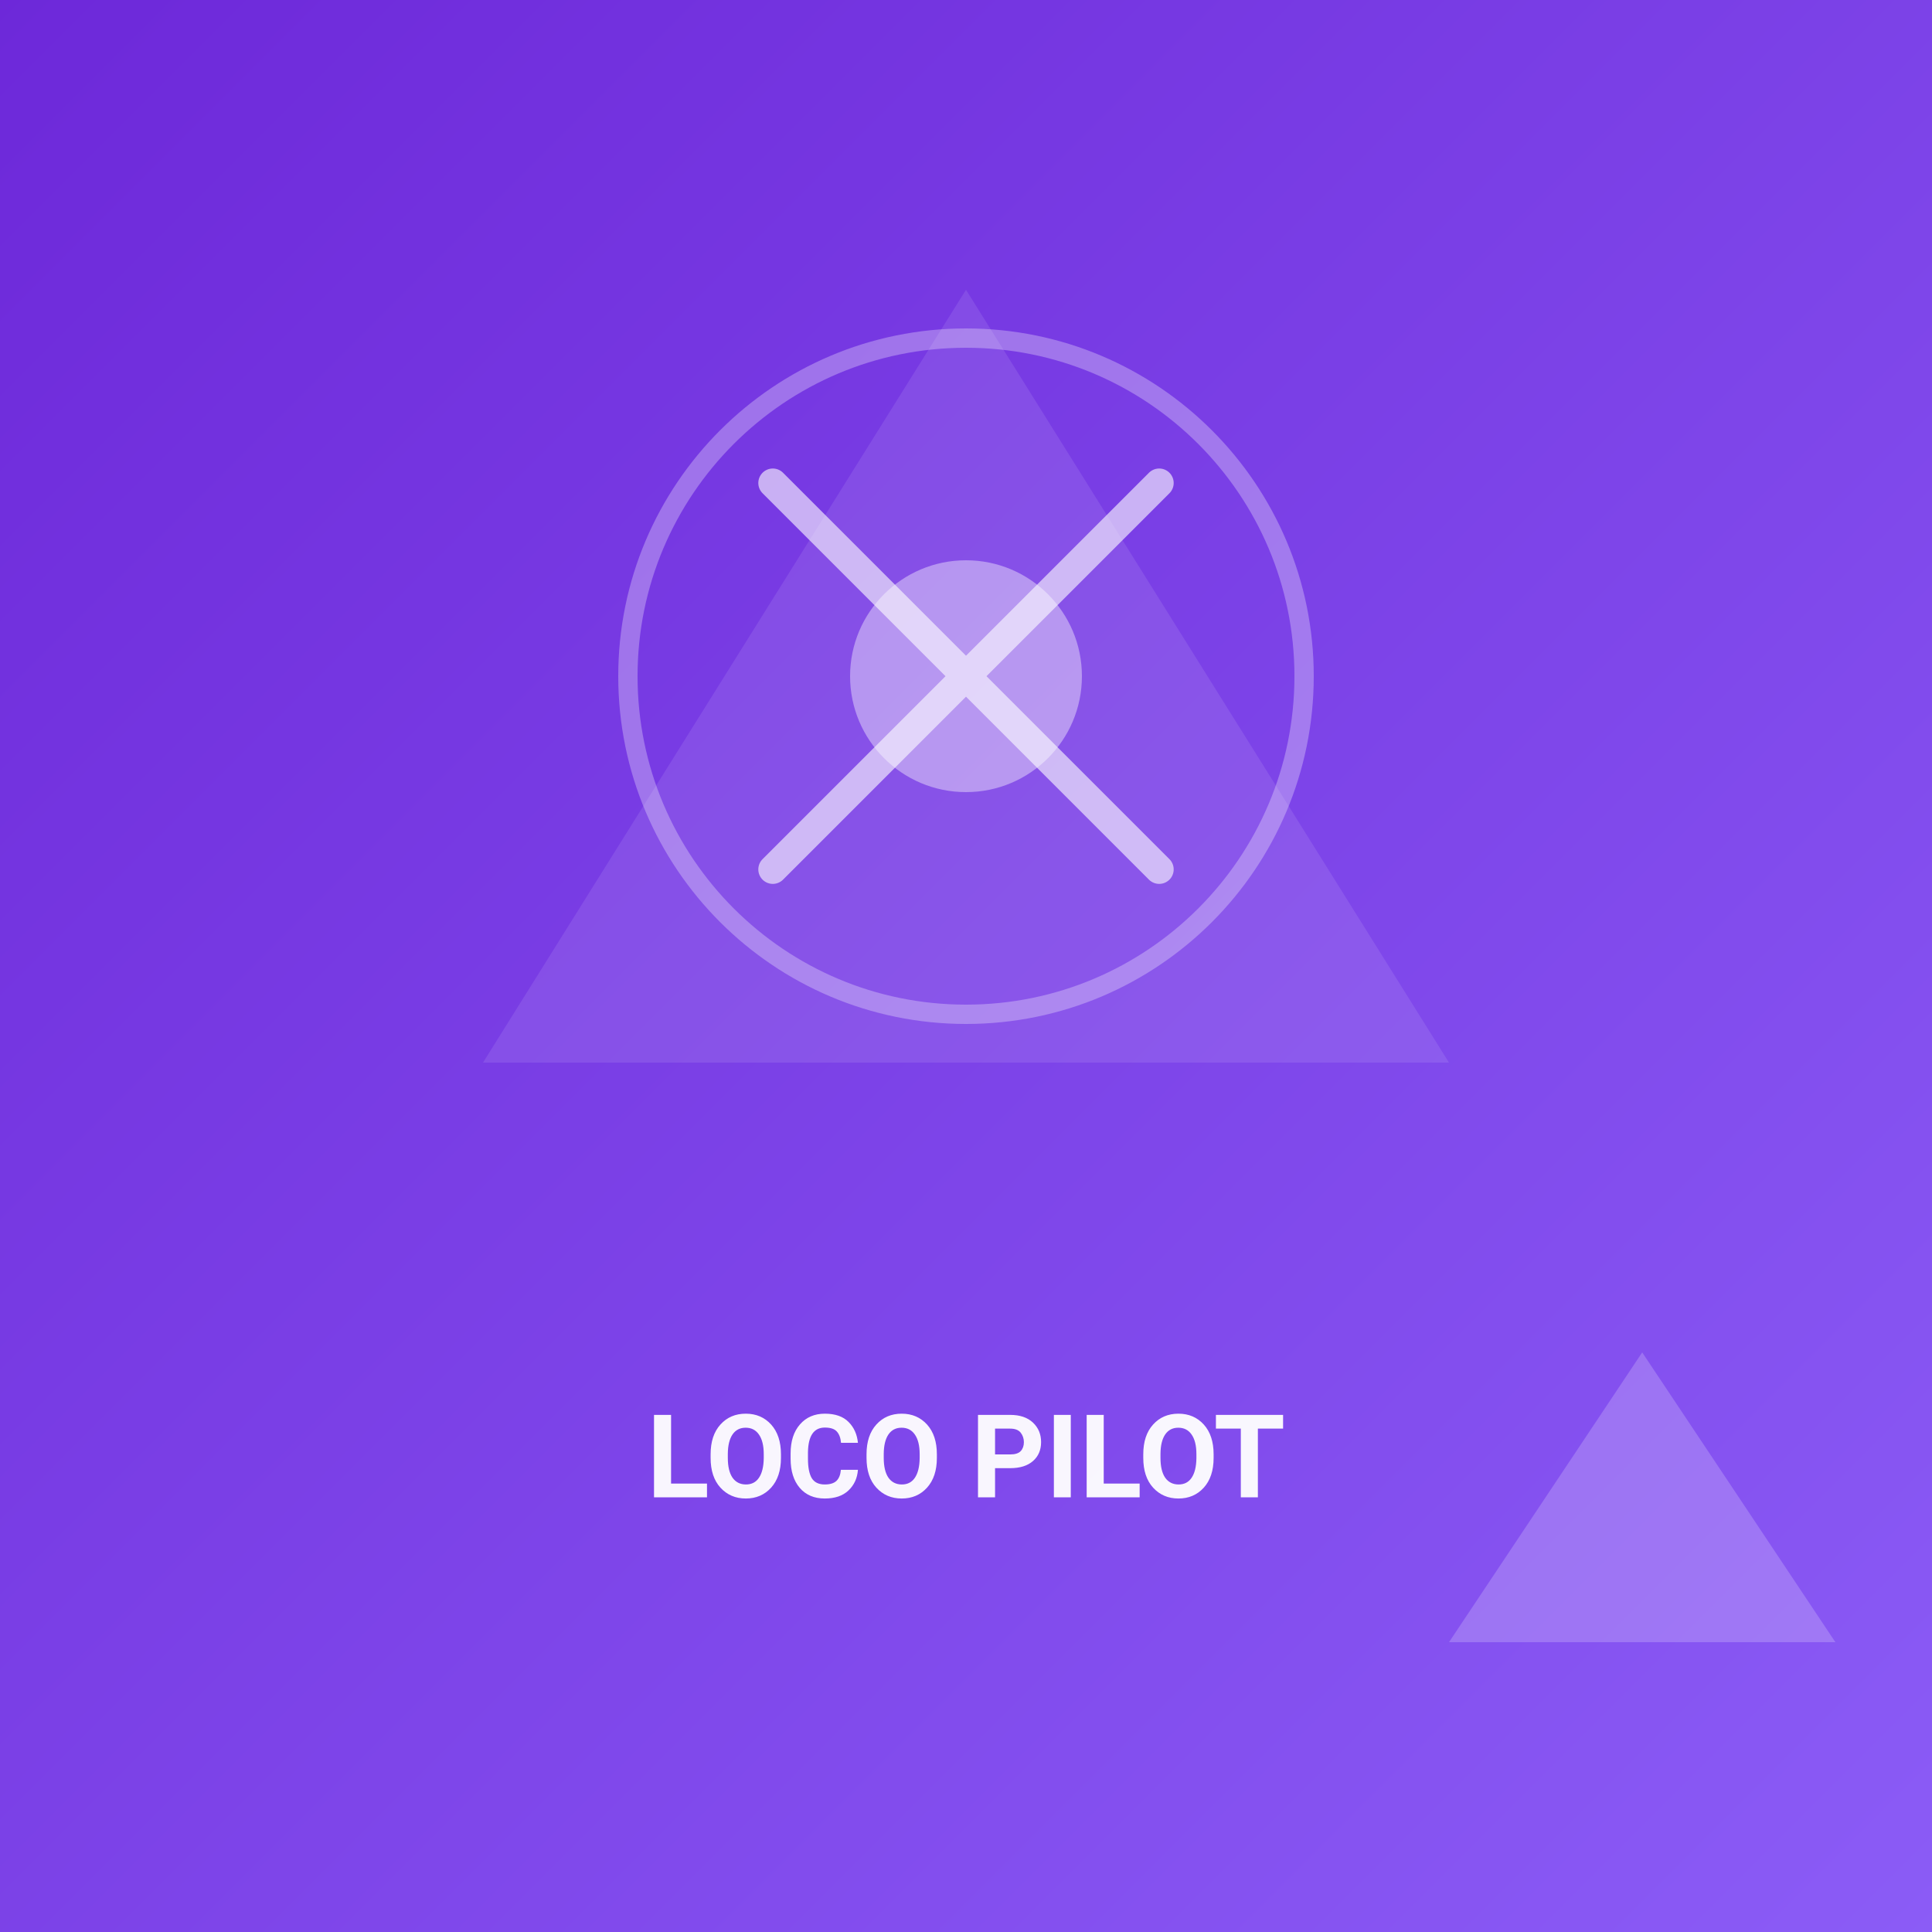
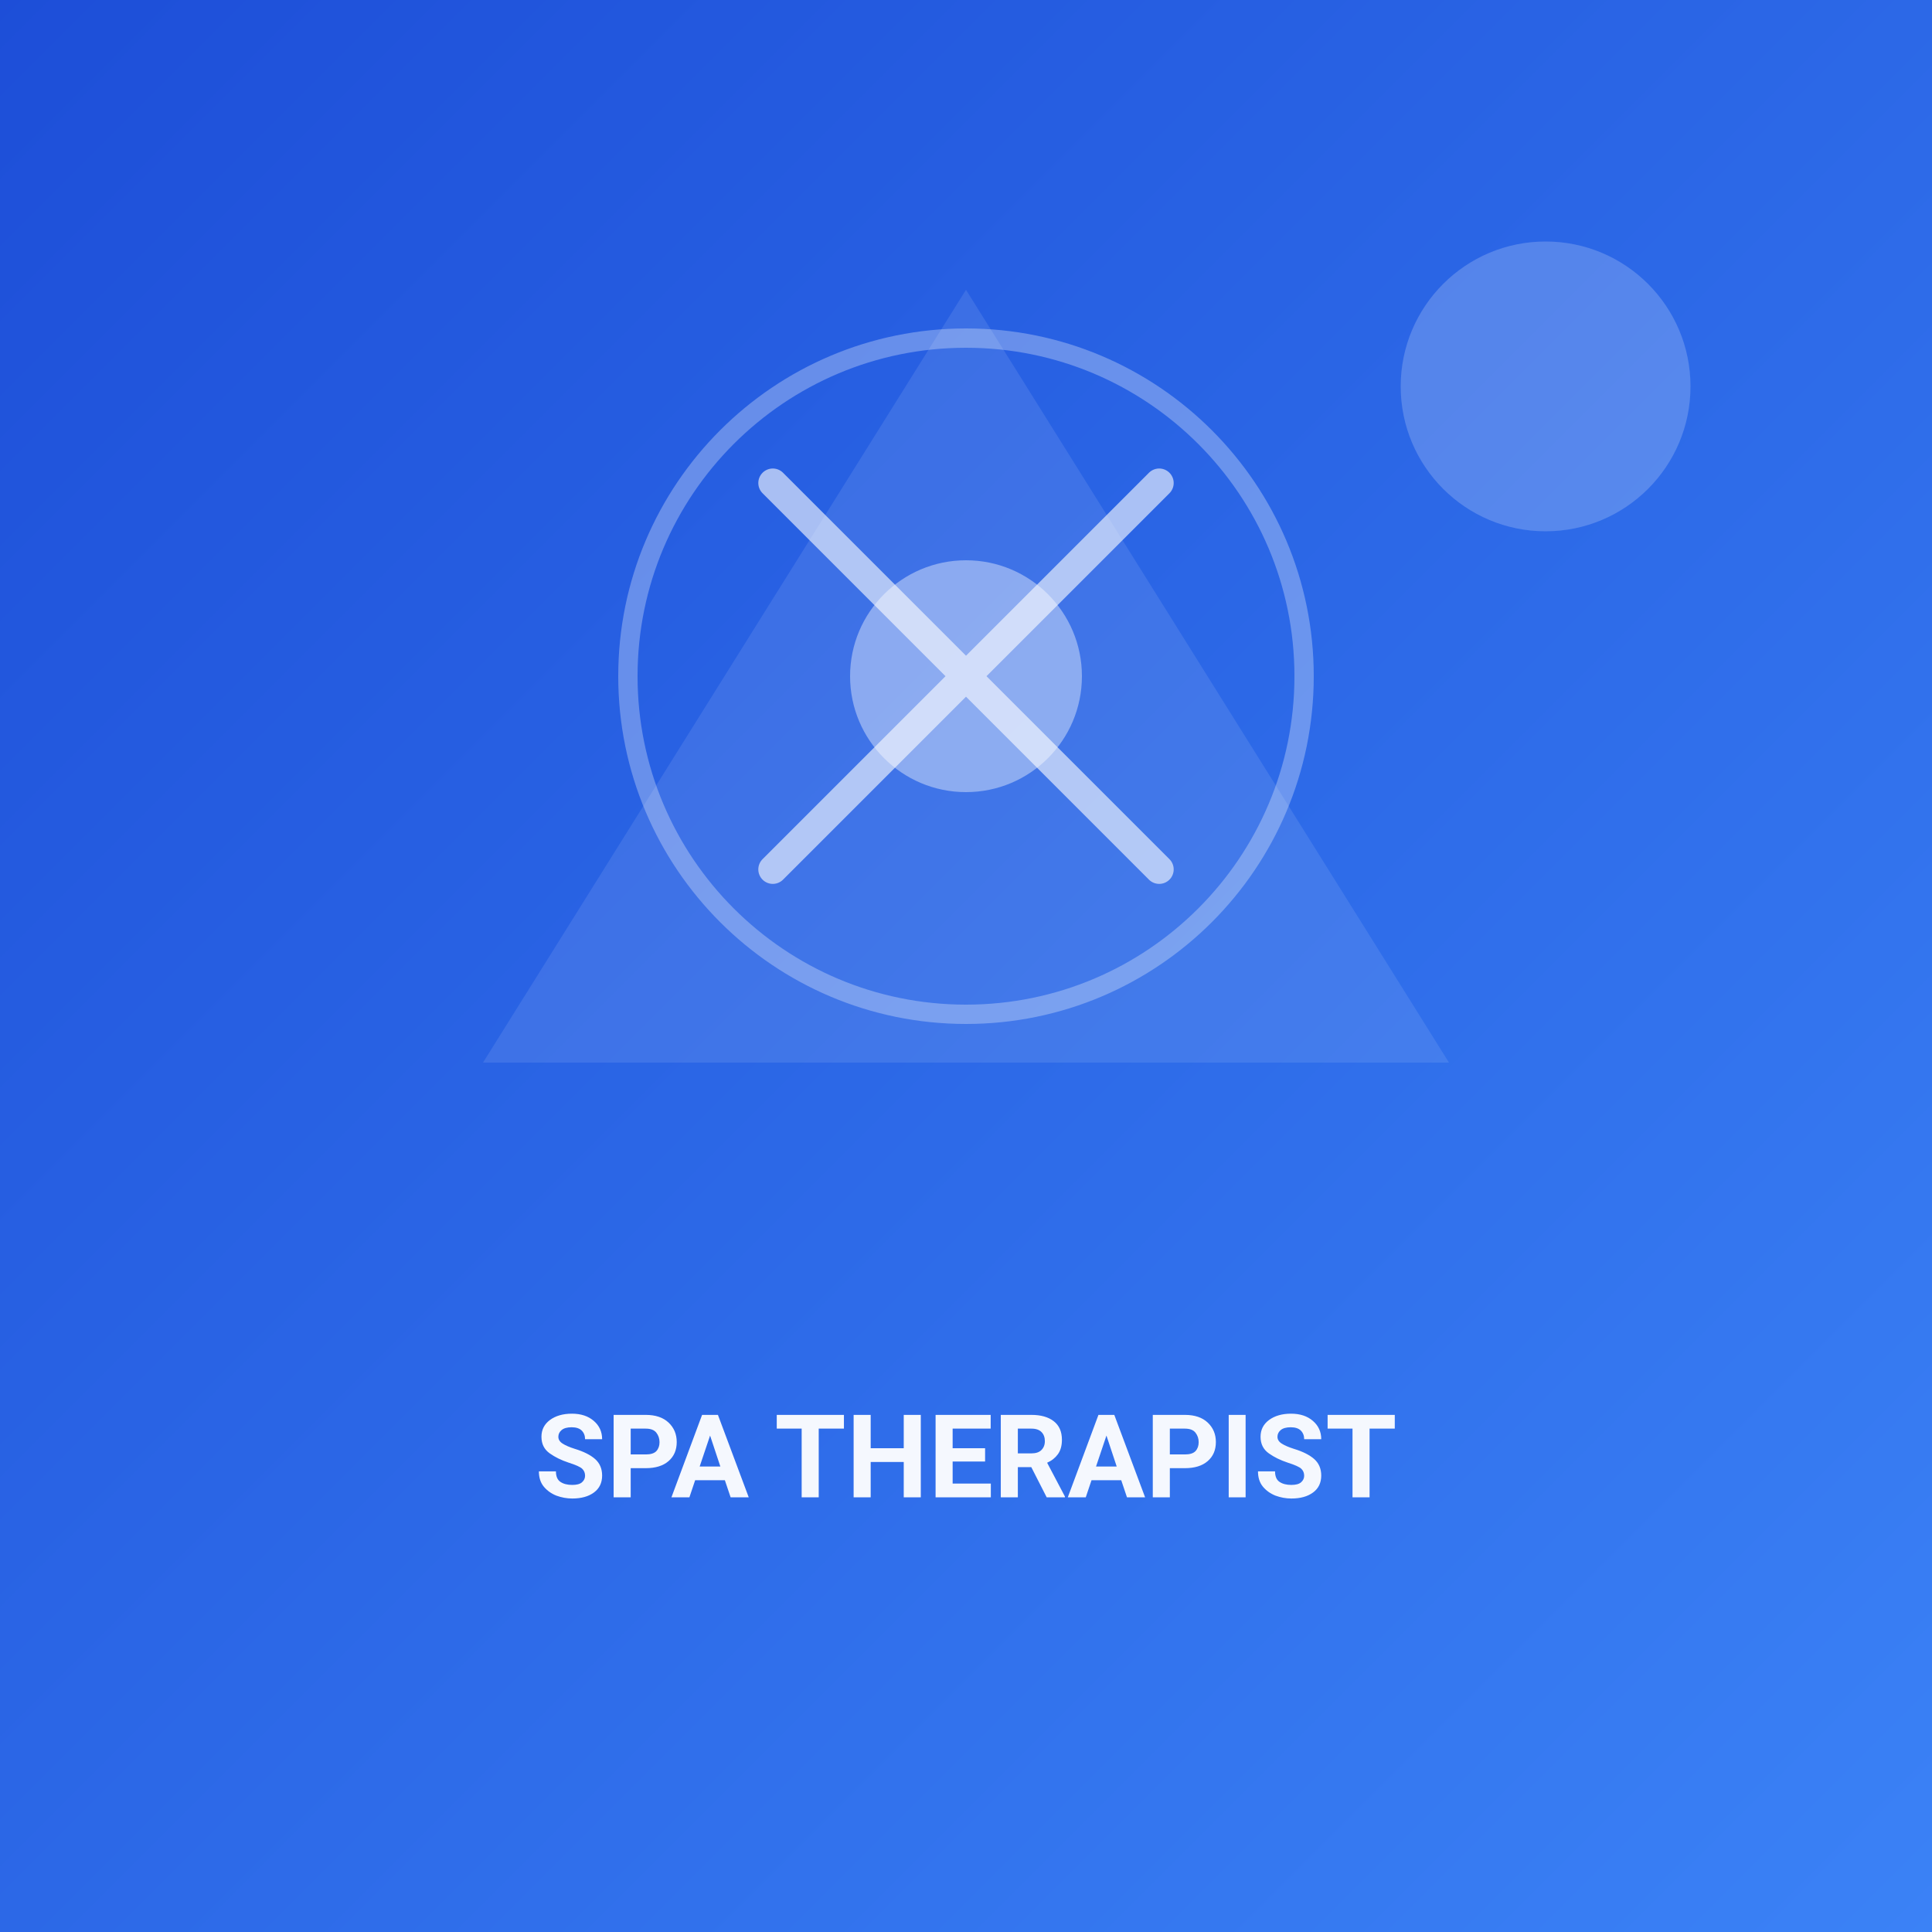
<svg xmlns="http://www.w3.org/2000/svg" width="200" height="200" viewBox="0 0 200 200">
  <defs>
-     <linearGradient id="grad_loco-pilot" x1="0%" y1="0%" x2="100%" y2="100%">
-       <stop offset="0%" style="stop-color:#6d28d9;stop-opacity:1" />
-       <stop offset="100%" style="stop-color:#8b5cf6;stop-opacity:1" />
+     <linearGradient id="grad_spa-therapist" x1="0%" y1="0%" x2="100%" y2="100%">
+       <stop offset="0%" style="stop-color:#1d4ed8;stop-opacity:1" />
+       <stop offset="100%" style="stop-color:#3b82f6;stop-opacity:1" />
    </linearGradient>
  </defs>
-   <rect width="200" height="200" fill="url(#grad_loco-pilot)" />
+   <rect width="200" height="200" fill="url(#grad_spa-therapist)" />
  <polygon points="100,30 150,110 50,110" fill="white" opacity="0.1" />
-   <polygon points="170,140 190,170 150,170" fill="white" opacity="0.2" />
+   <circle cx="160" cy="40" r="15" fill="white" opacity="0.2" />
  <g transform="translate(100, 70)">
    <circle r="35" fill="none" stroke="white" stroke-width="2" opacity="0.3" />
    <path d="M-20,-20 L20,20 M-20,20 L20,-20" stroke="white" stroke-width="3" stroke-linecap="round" opacity="0.6" />
    <circle r="12" fill="white" opacity="0.4" />
  </g>
-   <text x="100" y="155" font-family="Segoe UI, Roboto, sans-serif" font-size="12" fill="white" text-anchor="middle" font-weight="700" opacity="0.95">LOCO PILOT</text>
+   <text x="100" y="155" font-family="Segoe UI, Roboto, sans-serif" font-size="12" fill="white" text-anchor="middle" font-weight="700" opacity="0.95">SPA THERAPIST</text>
</svg>
